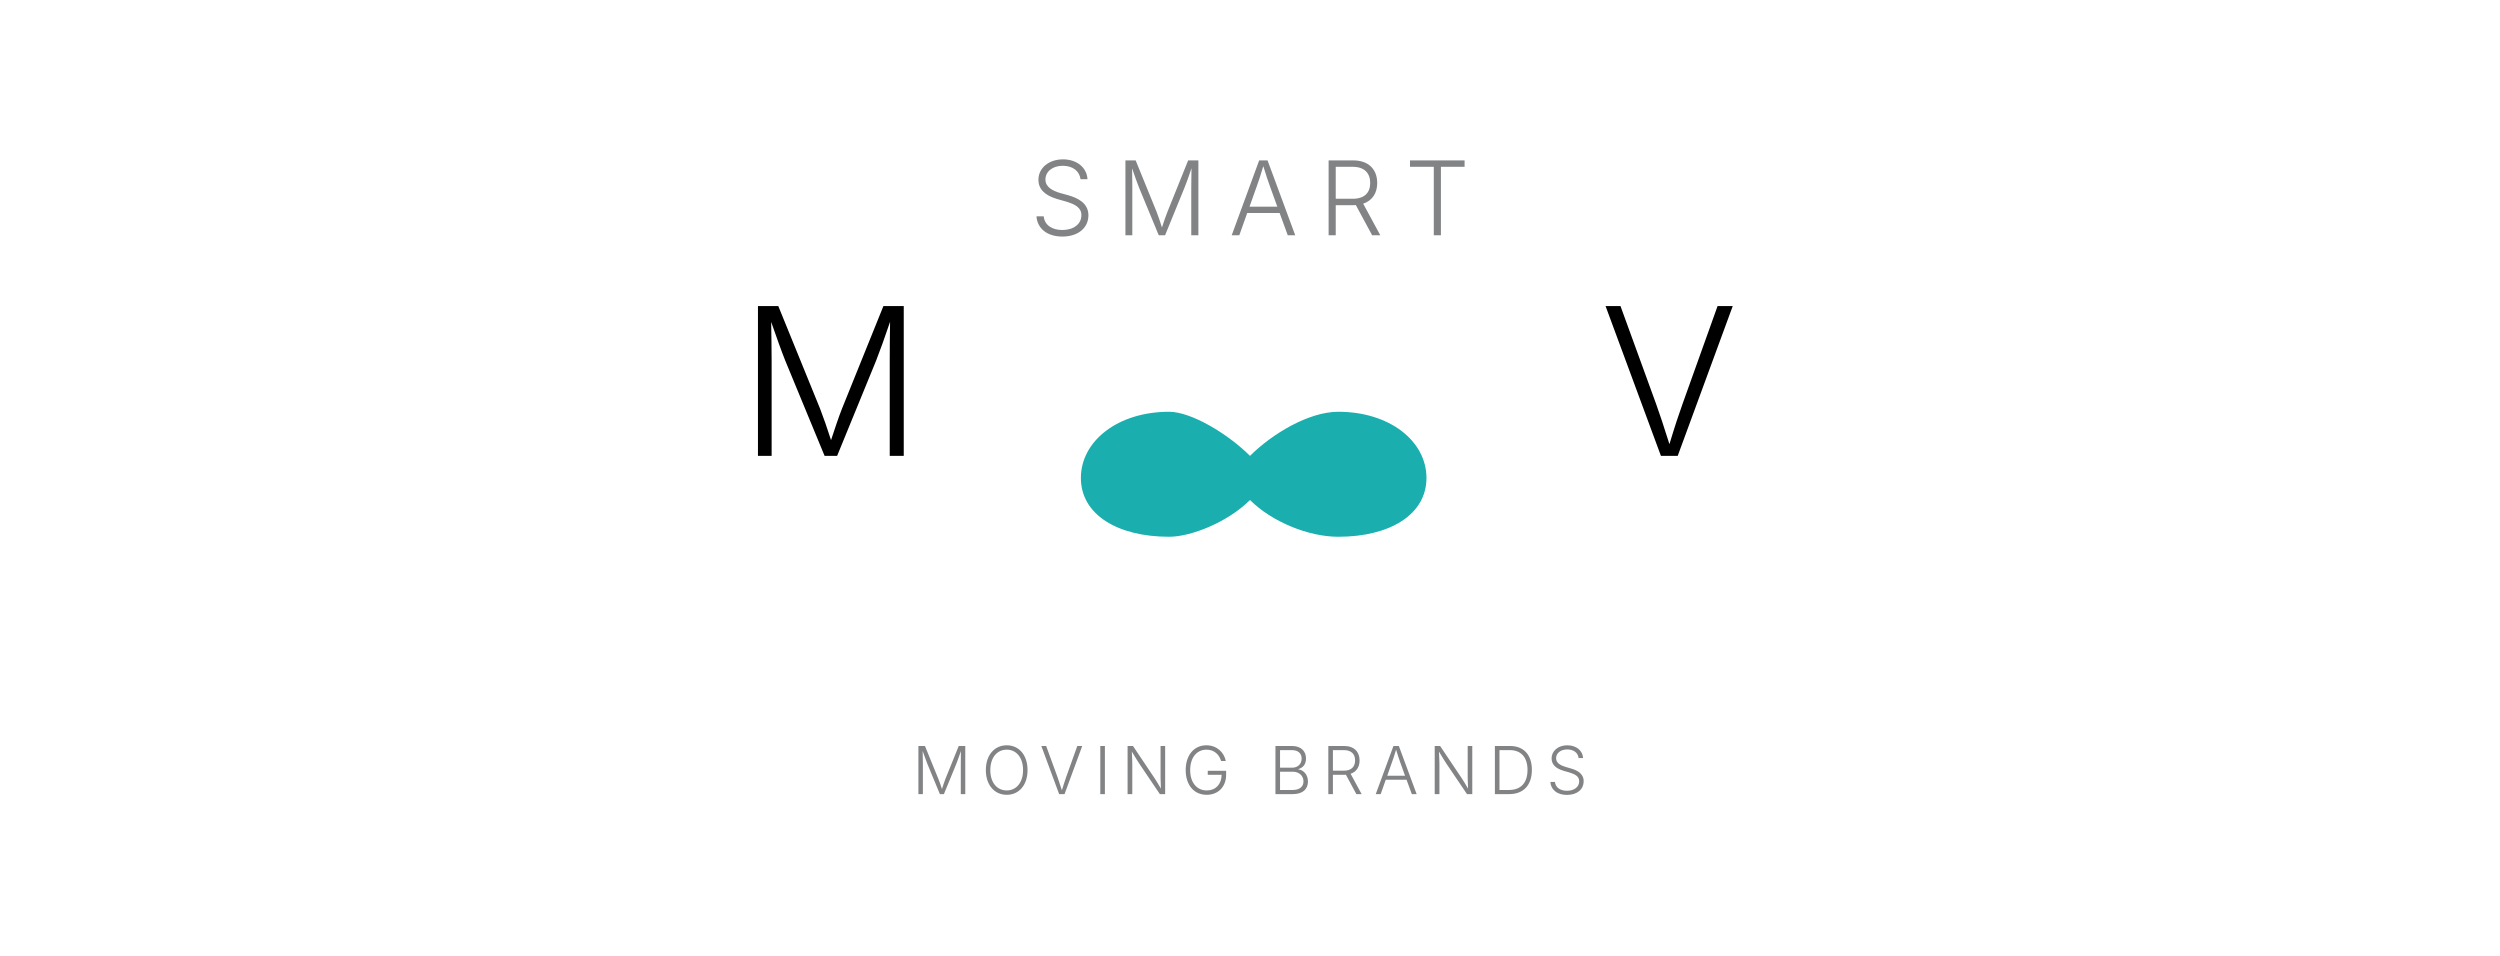
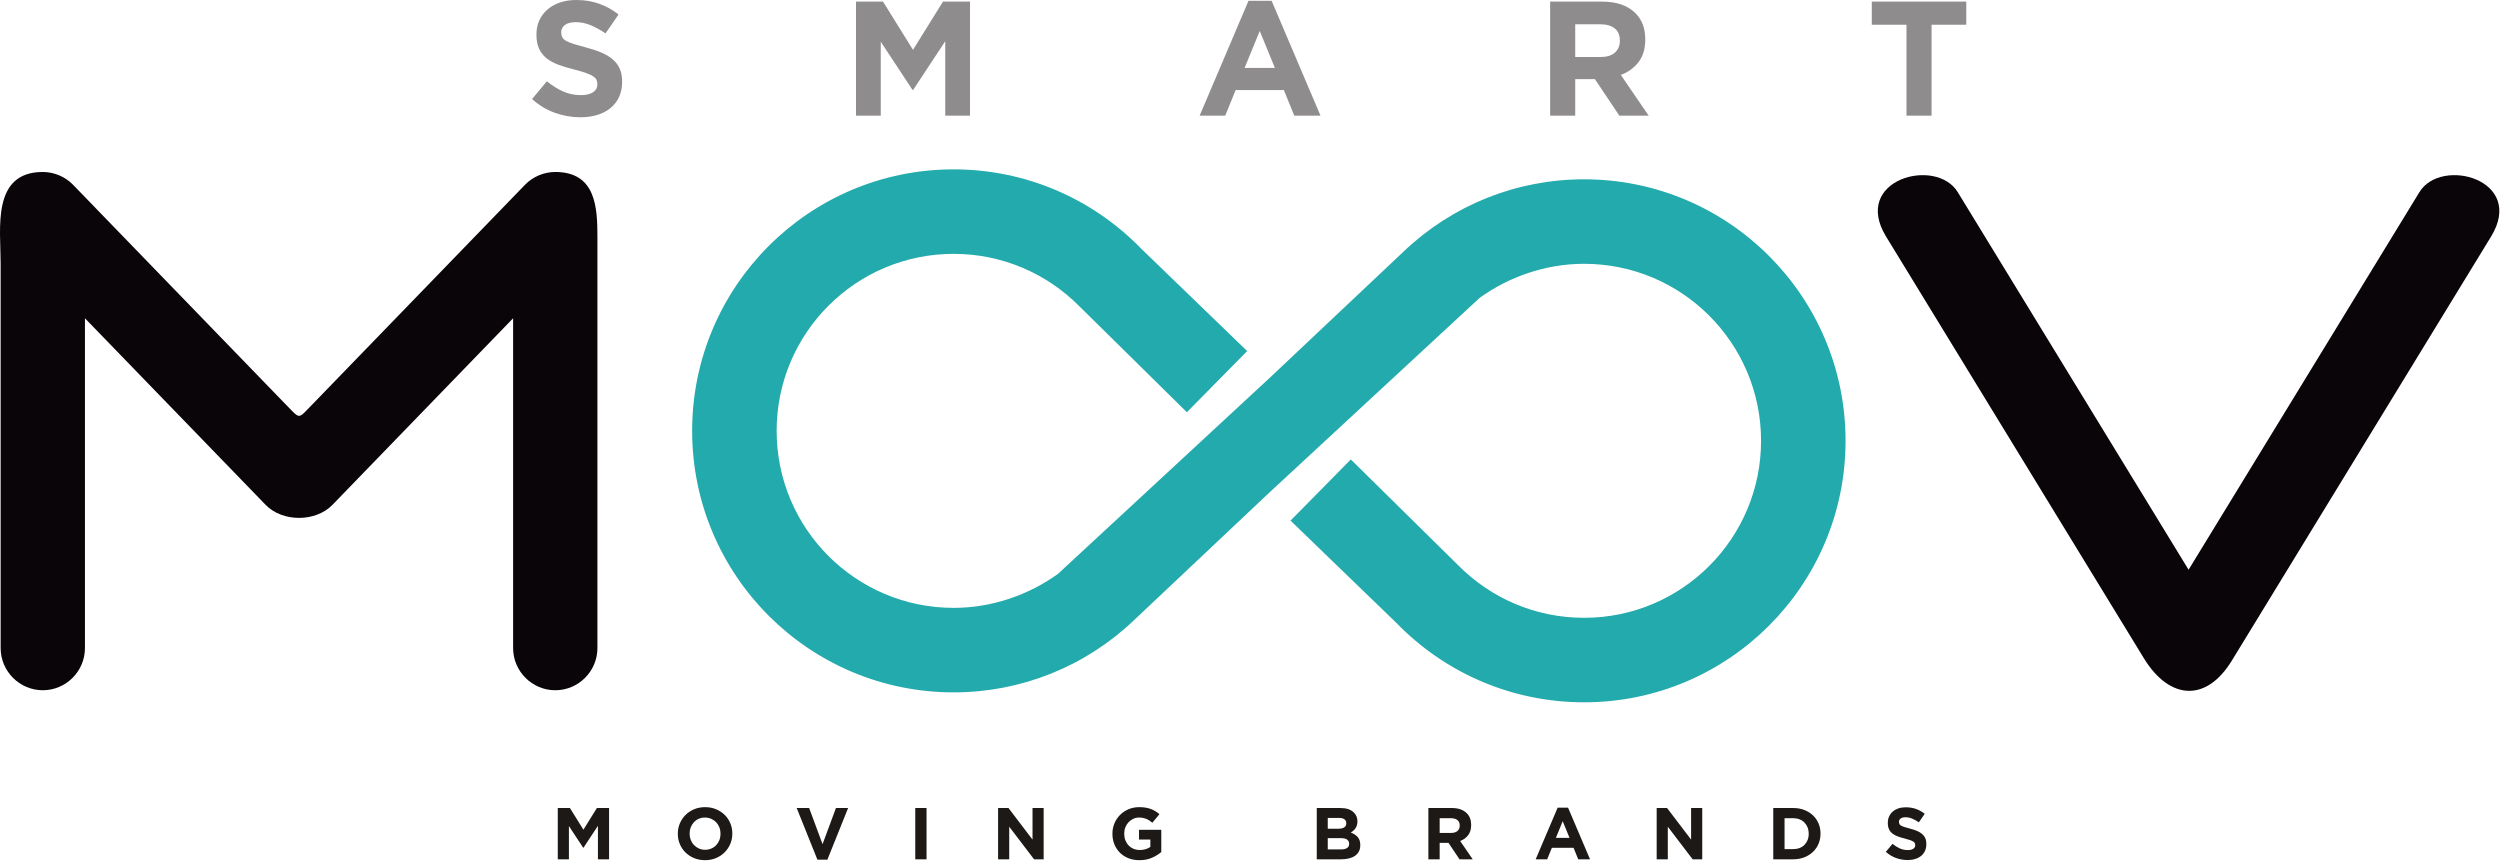
- <svg xmlns="http://www.w3.org/2000/svg" viewBox="0 0 340 130" width="340" height="130" role="img" aria-labelledby="logo-title">
-   <style>
-     .t300 { font-family: 'Nunito Sans', Inter, -apple-system, BlinkMacSystemFont, 'Segoe UI', Roboto, sans-serif; font-weight: 300; }
-   </style>
-   <text x="170" y="32" fill="#828385" class="t300" font-size="14" text-anchor="middle" letter-spacing="2.8">SMART</text>
-   <g font-size="28" class="t300">
-     <text x="113" y="62" fill="#000000" text-anchor="middle">M</text>
-     <text x="227" y="62" fill="#000000" text-anchor="middle">V</text>
+ <svg xmlns="http://www.w3.org/2000/svg" width="100%" height="100%" viewBox="0 0 976 336" version="1.1" xml:space="preserve" style="fill-rule:evenodd;clip-rule:evenodd;stroke-linejoin:round;stroke-miterlimit:2;">
+   <g transform="matrix(1,0,0,1,-52.12598,-507.0926)">
+     <g transform="matrix(0.609601,0,0,0.609601,-487.4702,-343.4239)">
+       <path d="M1240.767,1837.244C1255.615,1837.244 1267.764,1825.096 1267.764,1810.248L1267.764,1547.103C1267.764,1528.324 1266.926,1505.341 1240.768,1505.341C1233.601,1505.341 1226.446,1508.319 1221.455,1513.475L1081.457,1658.054C1077.175,1662.476 1076.415,1662.736 1072.068,1658.247L931.883,1513.475C926.892,1508.319 919.737,1505.341 912.571,1505.341C879.675,1505.341 885.575,1541.688 885.575,1563.735L885.575,1810.248C885.575,1825.096 897.723,1837.244 912.57,1837.244C927.419,1837.244 939.567,1825.096 939.567,1810.248L939.567,1599.025L1055.221,1718.465C1066.076,1729.674 1087.264,1729.673 1098.117,1718.465L1213.771,1599.025L1213.771,1810.248C1213.771,1825.096 1225.919,1837.244 1240.767,1837.244" style="fill:rgb(9,5,9);" />
+     </g>
+     <g transform="matrix(0.609601,0,0,0.609601,-487.4702,-349.2195)">
+       <path d="M2138.93,1527.755L2286.769,1769.579L2434.609,1527.755C2448.58,1504.902 2502.75,1519.803 2480.502,1556.196L2314.516,1827.704C2306.487,1840.837 2296.892,1847.086 2287.307,1847.136C2276.897,1847.19 2266.498,1839.933 2258.128,1826.24L2093.036,1556.196C2070.788,1519.803 2124.958,1504.902 2138.93,1527.755" style="fill:rgb(9,5,9);" />
+     </g>
+     <g transform="matrix(0.609601,0,0,0.609601,-487.4702,-339.7333)">
+       <path d="M1495.897,1497.612C1541.503,1497.612 1584.581,1515.987 1616.125,1548.509L1683.867,1613.976L1683.867,1613.976L1645.258,1653.146L1576.397,1585.278C1555.857,1564.559 1527.377,1551.724 1495.897,1551.724C1433.291,1551.724 1382.538,1602.476 1382.538,1665.082C1382.538,1727.688 1433.291,1778.44 1495.897,1778.44C1520.615,1778.44 1544.108,1770.073 1562.735,1756.644L1659.433,1667.118L1697.757,1631.638L1784.113,1550.197C1815.317,1520.441 1856.468,1503.979 1899.617,1503.979C1992.108,1503.979 2067.088,1578.958 2067.088,1671.449C2067.088,1763.94 1992.108,1838.919 1899.617,1838.919C1876.084,1838.919 1853.225,1834.026 1832.275,1824.822C1812.626,1816.189 1794.656,1803.762 1779.388,1788.022L1711.646,1722.555L1711.647,1722.555L1750.256,1683.385L1819.117,1751.253C1839.657,1771.971 1868.137,1784.807 1899.617,1784.807C1962.223,1784.807 2012.976,1734.055 2012.976,1671.449C2012.976,1608.843 1962.223,1558.09 1899.617,1558.09C1874.899,1558.09 1851.406,1566.458 1832.779,1579.887L1736.08,1669.412L1697.757,1704.893L1611.401,1786.334C1580.197,1816.089 1539.046,1832.552 1495.897,1832.552C1403.405,1832.552 1328.426,1757.573 1328.426,1665.082C1328.426,1572.591 1403.405,1497.612 1495.897,1497.612" style="fill:rgb(35,170,172);" />
+     </g>
+     <g transform="matrix(0.609601,0,0,0.609601,-487.4702,-634.2481)">
+       <path d="M1256.881,1947.382C1251.318,1947.382 1245.859,1946.426 1240.504,1944.514C1235.149,1942.601 1230.281,1939.663 1225.899,1935.7L1235.392,1924.329C1238.731,1927.041 1242.155,1929.197 1245.667,1930.796C1249.18,1932.396 1253.022,1933.196 1257.195,1933.196C1260.533,1933.196 1263.123,1932.587 1264.966,1931.37C1266.809,1930.153 1267.73,1928.467 1267.73,1926.311L1267.73,1926.102C1267.73,1925.059 1267.539,1924.138 1267.156,1923.338C1266.774,1922.539 1266.044,1921.791 1264.966,1921.095C1263.871,1920.4 1262.375,1919.704 1260.463,1919.009C1258.551,1918.313 1256.047,1917.583 1252.987,1916.818C1249.284,1915.914 1245.946,1914.906 1242.938,1913.793C1239.948,1912.681 1237.392,1911.307 1235.305,1909.673C1233.219,1908.038 1231.585,1906.004 1230.438,1903.571C1229.29,1901.136 1228.716,1898.111 1228.716,1894.495L1228.716,1894.286C1228.716,1890.948 1229.342,1887.941 1230.576,1885.263C1231.828,1882.586 1233.567,1880.273 1235.81,1878.326C1238.053,1876.379 1240.747,1874.883 1243.859,1873.84C1246.971,1872.797 1250.414,1872.276 1254.169,1872.276C1259.524,1872.276 1264.444,1873.075 1268.93,1874.675C1273.415,1876.275 1277.536,1878.569 1281.291,1881.559L1272.946,1893.66C1269.678,1891.435 1266.478,1889.679 1263.349,1888.393C1260.219,1887.106 1257.09,1886.463 1253.961,1886.463C1250.831,1886.463 1248.484,1887.071 1246.92,1888.288C1245.354,1889.505 1244.572,1891.018 1244.572,1892.826L1244.572,1893.034C1244.572,1894.216 1244.798,1895.243 1245.25,1896.112C1245.702,1896.981 1246.52,1897.763 1247.702,1898.459C1248.902,1899.154 1250.518,1899.815 1252.57,1900.441C1254.639,1901.066 1257.229,1901.797 1260.359,1902.631C1264.062,1903.605 1267.365,1904.7 1270.251,1905.918C1273.137,1907.134 1275.589,1908.595 1277.571,1910.299C1279.553,1912.002 1281.065,1914.002 1282.073,1916.297C1283.082,1918.592 1283.586,1921.339 1283.586,1924.537L1283.586,1924.746C1283.586,1928.362 1282.926,1931.579 1281.621,1934.395C1280.3,1937.212 1278.475,1939.576 1276.127,1941.489C1273.78,1943.402 1270.964,1944.861 1267.713,1945.87C1264.461,1946.879 1260.845,1947.382 1256.881,1947.382ZM1433.357,1873.319L1450.673,1873.319L1469.868,1904.196L1489.061,1873.319L1506.378,1873.319L1506.378,1946.339L1490.522,1946.339L1490.522,1898.667L1469.972,1929.857L1469.554,1929.857L1449.213,1898.98L1449.213,1946.339L1433.357,1946.339L1433.357,1873.319ZM1701.63,1915.775L1691.928,1892.096L1682.227,1915.775L1701.63,1915.775ZM1684.731,1872.797L1699.544,1872.797L1730.838,1946.339L1714.043,1946.339L1707.367,1929.962L1676.49,1929.962L1669.813,1946.339L1653.436,1946.339L1684.731,1872.797ZM1910.234,1908.786C1914.198,1908.786 1917.24,1907.847 1919.361,1905.969C1921.482,1904.092 1922.543,1901.588 1922.543,1898.459L1922.543,1898.25C1922.543,1894.773 1921.43,1892.165 1919.205,1890.427C1916.98,1888.688 1913.885,1887.819 1909.921,1887.819L1893.961,1887.819L1893.961,1908.786L1910.234,1908.786ZM1877.896,1873.319L1911.277,1873.319C1920.526,1873.319 1927.619,1875.788 1932.557,1880.725C1936.73,1884.898 1938.816,1890.461 1938.816,1897.416L1938.816,1897.624C1938.816,1903.535 1937.373,1908.351 1934.487,1912.072C1931.601,1915.792 1927.828,1918.522 1923.169,1920.261L1941.007,1946.339L1922.23,1946.339L1906.583,1922.973L1893.961,1922.973L1893.961,1946.339L1877.896,1946.339L1877.896,1873.319ZM2106.112,1888.131L2083.893,1888.131L2083.893,1873.319L2144.396,1873.319L2144.396,1888.131L2122.177,1888.131L2122.177,1946.339L2106.112,1946.339L2106.112,1888.131Z" style="fill:rgb(142,140,140);fill-rule:nonzero;" />
+     </g>
+     <g transform="matrix(0.609601,0,0,0.609601,-487.4702,-29.11025)">
+       <path d="M1242.372,1397.069L1250.161,1397.069L1258.793,1410.956L1267.426,1397.069L1275.214,1397.069L1275.214,1429.91L1268.083,1429.91L1268.083,1408.47L1258.84,1422.497L1258.652,1422.497L1249.504,1408.61L1249.504,1429.91L1242.372,1429.91L1242.372,1397.069ZM1336.749,1423.812C1338.189,1423.812 1339.517,1423.545 1340.737,1423.013C1341.957,1422.482 1342.998,1421.747 1343.857,1420.809C1344.718,1419.871 1345.39,1418.784 1345.875,1417.548C1346.36,1416.312 1346.602,1414.991 1346.602,1413.584L1346.602,1413.49C1346.602,1412.082 1346.36,1410.753 1345.875,1409.502C1345.39,1408.251 1344.702,1407.156 1343.81,1406.218C1342.919,1405.279 1341.863,1404.536 1340.644,1403.989C1339.424,1403.442 1338.094,1403.168 1336.656,1403.168C1335.186,1403.168 1333.849,1403.434 1332.644,1403.966C1331.44,1404.497 1330.408,1405.232 1329.548,1406.171C1328.688,1407.109 1328.015,1408.196 1327.531,1409.431C1327.046,1410.667 1326.803,1411.988 1326.803,1413.396L1326.803,1413.49C1326.803,1414.897 1327.046,1416.226 1327.531,1417.478C1328.015,1418.729 1328.704,1419.824 1329.595,1420.762C1330.486,1421.7 1331.534,1422.443 1332.738,1422.99C1333.943,1423.538 1335.28,1423.812 1336.749,1423.812ZM1336.656,1430.473C1334.122,1430.473 1331.792,1430.028 1329.665,1429.137C1327.538,1428.245 1325.701,1427.041 1324.153,1425.524C1322.604,1424.007 1321.4,1422.224 1320.54,1420.175C1319.68,1418.127 1319.25,1415.929 1319.25,1413.584L1319.25,1413.49C1319.25,1411.144 1319.687,1408.947 1320.564,1406.898C1321.439,1404.849 1322.651,1403.051 1324.2,1401.503C1325.747,1399.954 1327.593,1398.734 1329.735,1397.843C1331.878,1396.952 1334.216,1396.506 1336.749,1396.506C1339.283,1396.506 1341.613,1396.952 1343.74,1397.843C1345.867,1398.734 1347.705,1399.938 1349.253,1401.456C1350.801,1402.972 1352.006,1404.755 1352.865,1406.804C1353.726,1408.853 1354.156,1411.05 1354.156,1413.396L1354.156,1413.49C1354.156,1415.836 1353.718,1418.033 1352.842,1420.082C1351.966,1422.13 1350.754,1423.928 1349.206,1425.477C1347.658,1427.025 1345.812,1428.245 1343.67,1429.137C1341.527,1430.028 1339.189,1430.473 1336.656,1430.473ZM1395.376,1397.069L1403.352,1397.069L1411.938,1420.199L1420.523,1397.069L1428.311,1397.069L1415.034,1430.145L1408.654,1430.145L1395.376,1397.069ZM1471.315,1397.069L1478.54,1397.069L1478.54,1429.91L1471.315,1429.91L1471.315,1397.069ZM1524.358,1397.069L1531.02,1397.069L1546.409,1417.29L1546.409,1397.069L1553.54,1397.069L1553.54,1429.91L1547.394,1429.91L1531.49,1409.033L1531.49,1429.91L1524.358,1429.91L1524.358,1397.069ZM1614.841,1430.473C1612.277,1430.473 1609.938,1430.051 1607.827,1429.207C1605.716,1428.362 1603.902,1427.189 1602.385,1425.688C1600.868,1424.187 1599.688,1422.404 1598.843,1420.34C1597.998,1418.275 1597.576,1416.023 1597.576,1413.584L1597.576,1413.49C1597.576,1411.144 1598.006,1408.947 1598.866,1406.898C1599.726,1404.849 1600.923,1403.051 1602.455,1401.503C1603.988,1399.954 1605.802,1398.734 1607.898,1397.843C1609.993,1396.952 1612.292,1396.506 1614.794,1396.506C1616.264,1396.506 1617.602,1396.608 1618.806,1396.811C1620.01,1397.014 1621.128,1397.303 1622.16,1397.679C1623.193,1398.054 1624.162,1398.523 1625.069,1399.086C1625.976,1399.649 1626.852,1400.29 1627.697,1401.01L1623.146,1406.499C1622.52,1405.967 1621.894,1405.498 1621.269,1405.092C1620.643,1404.685 1619.995,1404.341 1619.322,1404.059C1618.649,1403.778 1617.923,1403.559 1617.14,1403.403C1616.358,1403.246 1615.498,1403.168 1614.56,1403.168C1613.246,1403.168 1612.019,1403.442 1610.877,1403.989C1609.736,1404.536 1608.734,1405.279 1607.874,1406.202C1607.014,1407.125 1606.341,1408.203 1605.857,1409.447C1605.372,1410.682 1605.129,1412.012 1605.129,1413.419L1605.129,1413.513C1605.129,1415.015 1605.372,1416.406 1605.857,1417.673C1606.341,1418.947 1607.03,1420.05 1607.921,1420.988C1608.812,1421.927 1609.86,1422.662 1611.064,1423.178C1612.269,1423.694 1613.606,1423.952 1615.076,1423.952C1617.765,1423.952 1620.033,1423.287 1621.879,1421.966L1621.879,1417.243L1614.607,1417.243L1614.607,1411.003L1628.869,1411.003L1628.869,1425.265C1627.18,1426.705 1625.171,1427.932 1622.841,1428.949C1620.511,1429.965 1617.844,1430.473 1614.841,1430.473ZM1744.067,1423.577C1745.661,1423.577 1746.913,1423.287 1747.819,1422.708C1748.727,1422.13 1749.18,1421.231 1749.18,1420.011L1749.18,1419.917C1749.18,1418.823 1748.758,1417.955 1747.913,1417.313C1747.069,1416.673 1745.708,1416.352 1743.832,1416.352L1735.481,1416.352L1735.481,1423.577L1744.067,1423.577ZM1742.143,1410.346C1743.738,1410.346 1745.005,1410.073 1745.943,1409.525C1746.881,1408.978 1747.35,1408.094 1747.35,1406.875L1747.35,1406.781C1747.35,1405.686 1746.944,1404.849 1746.13,1404.271C1745.318,1403.692 1744.145,1403.403 1742.612,1403.403L1735.481,1403.403L1735.481,1410.346L1742.143,1410.346ZM1728.443,1397.069L1743.667,1397.069C1747.445,1397.069 1750.298,1398.038 1752.238,1399.978C1753.732,1401.479 1754.482,1403.34 1754.482,1405.561L1754.482,1405.655C1754.482,1406.593 1754.364,1407.422 1754.13,1408.141C1753.895,1408.861 1753.59,1409.51 1753.199,1410.088C1752.809,1410.667 1752.363,1411.175 1751.847,1411.613C1751.339,1412.051 1750.783,1412.427 1750.196,1412.739C1752.089,1413.458 1753.59,1414.436 1754.677,1415.671C1755.764,1416.907 1756.311,1418.619 1756.311,1420.809L1756.311,1420.902C1756.311,1422.404 1756.022,1423.717 1755.444,1424.843C1754.865,1425.97 1754.036,1426.908 1752.965,1427.659C1751.886,1428.409 1750.588,1428.972 1749.079,1429.347C1747.561,1429.723 1745.881,1429.91 1744.043,1429.91L1728.443,1429.91L1728.443,1397.069ZM1814.469,1413.021C1816.252,1413.021 1817.62,1412.598 1818.574,1411.754C1819.528,1410.909 1820.005,1409.783 1820.005,1408.376L1820.005,1408.282C1820.005,1406.718 1819.504,1405.545 1818.503,1404.763C1817.503,1403.981 1816.111,1403.59 1814.328,1403.59L1807.149,1403.59L1807.149,1413.021L1814.469,1413.021ZM1799.925,1397.069L1814.938,1397.069C1819.098,1397.069 1822.288,1398.179 1824.509,1400.4C1826.385,1402.277 1827.324,1404.779 1827.324,1407.907L1827.324,1408.001C1827.324,1410.659 1826.675,1412.825 1825.377,1414.499C1824.079,1416.172 1822.382,1417.399 1820.287,1418.181L1828.31,1429.91L1819.865,1429.91L1812.827,1419.401L1807.149,1419.401L1807.149,1429.91L1799.925,1429.91L1799.925,1397.069ZM1890.314,1416.164L1885.951,1405.514L1881.587,1416.164L1890.314,1416.164ZM1882.713,1396.834L1889.376,1396.834L1903.451,1429.91L1895.897,1429.91L1892.894,1422.544L1879.007,1422.544L1876.005,1429.91L1868.638,1429.91L1882.713,1396.834ZM1946.126,1397.069L1952.788,1397.069L1968.176,1417.29L1968.176,1397.069L1975.308,1397.069L1975.308,1429.91L1969.162,1429.91L1953.257,1409.033L1953.257,1429.91L1946.126,1429.91L1946.126,1397.069ZM2033.606,1423.389C2035.076,1423.389 2036.421,1423.155 2037.64,1422.685C2038.861,1422.216 2039.901,1421.544 2040.761,1420.668C2041.621,1419.792 2042.293,1418.76 2042.778,1417.572C2043.263,1416.383 2043.506,1415.053 2043.506,1413.584L2043.506,1413.49C2043.506,1412.051 2043.263,1410.721 2042.778,1409.502C2042.293,1408.282 2041.621,1407.234 2040.761,1406.358C2039.901,1405.482 2038.861,1404.803 2037.64,1404.318C2036.421,1403.833 2035.076,1403.59 2033.606,1403.59L2028.023,1403.59L2028.023,1423.389L2033.606,1423.389ZM2020.798,1397.069L2033.606,1397.069C2036.171,1397.069 2038.524,1397.483 2040.667,1398.312C2042.81,1399.141 2044.655,1400.29 2046.203,1401.761C2047.751,1403.231 2048.948,1404.959 2049.792,1406.945C2050.637,1408.931 2051.059,1411.081 2051.059,1413.396L2051.059,1413.49C2051.059,1415.804 2050.637,1417.962 2049.792,1419.964C2048.948,1421.966 2047.751,1423.702 2046.203,1425.172C2044.655,1426.642 2042.81,1427.799 2040.667,1428.644C2038.524,1429.488 2036.171,1429.91 2033.606,1429.91L2020.798,1429.91L2020.798,1397.069ZM2106.824,1430.38C2104.322,1430.38 2101.866,1429.95 2099.458,1429.09C2097.049,1428.229 2094.86,1426.908 2092.89,1425.125L2097.159,1420.011C2098.66,1421.231 2100.201,1422.201 2101.78,1422.92C2103.36,1423.639 2105.088,1423.999 2106.964,1423.999C2108.466,1423.999 2109.631,1423.725 2110.46,1423.178C2111.289,1422.63 2111.703,1421.872 2111.703,1420.902L2111.703,1420.809C2111.703,1420.34 2111.617,1419.925 2111.445,1419.566C2111.273,1419.206 2110.945,1418.869 2110.46,1418.556C2109.967,1418.244 2109.294,1417.931 2108.435,1417.618C2107.574,1417.306 2106.448,1416.977 2105.072,1416.633C2103.407,1416.226 2101.905,1415.773 2100.552,1415.272C2099.208,1414.772 2098.058,1414.154 2097.12,1413.419C2096.182,1412.685 2095.446,1411.769 2094.93,1410.675C2094.414,1409.58 2094.156,1408.219 2094.156,1406.593L2094.156,1406.499C2094.156,1404.998 2094.438,1403.645 2094.993,1402.441C2095.556,1401.236 2096.338,1400.197 2097.346,1399.321C2098.356,1398.445 2099.567,1397.773 2100.967,1397.303C2102.366,1396.834 2103.915,1396.6 2105.604,1396.6C2108.012,1396.6 2110.225,1396.959 2112.242,1397.679C2114.26,1398.398 2116.113,1399.431 2117.802,1400.775L2114.049,1406.218C2112.579,1405.217 2111.14,1404.427 2109.732,1403.848C2108.325,1403.27 2106.917,1402.98 2105.51,1402.98C2104.102,1402.98 2103.047,1403.254 2102.343,1403.801C2101.64,1404.349 2101.287,1405.029 2101.287,1405.842L2101.287,1405.936C2101.287,1406.468 2101.389,1406.929 2101.592,1407.32C2101.796,1407.711 2102.163,1408.063 2102.695,1408.376C2103.234,1408.688 2103.962,1408.986 2104.885,1409.267C2105.815,1409.548 2106.98,1409.877 2108.388,1410.253C2110.053,1410.691 2111.539,1411.183 2112.837,1411.73C2114.135,1412.278 2115.237,1412.934 2116.128,1413.701C2117.02,1414.467 2117.701,1415.366 2118.154,1416.399C2118.607,1417.431 2118.834,1418.666 2118.834,1420.105L2118.834,1420.199C2118.834,1421.825 2118.537,1423.272 2117.951,1424.538C2117.356,1425.806 2116.535,1426.869 2115.48,1427.729C2114.424,1428.589 2113.157,1429.246 2111.695,1429.699C2110.233,1430.153 2108.606,1430.38 2106.824,1430.38" style="fill:rgb(28,25,23);fill-rule:nonzero;" />
+     </g>
  </g>
-   <path d="M159 56 C152 56, 147 60, 147 65 C147 70, 152 73, 159 73 C162 73, 167 71, 170 68 C173 71, 178 73, 182 73 C189 73, 194 70, 194 65 C194 60, 189 56, 182 56 C178 56, 173 59, 170 62 C167 59, 162 56, 159 56Z" fill="#1AAEAE" />
-   <text x="170" y="108" fill="#828385" class="t300" font-size="9" text-anchor="middle" letter-spacing="1.35">MOVING BRANDS</text>
</svg>
